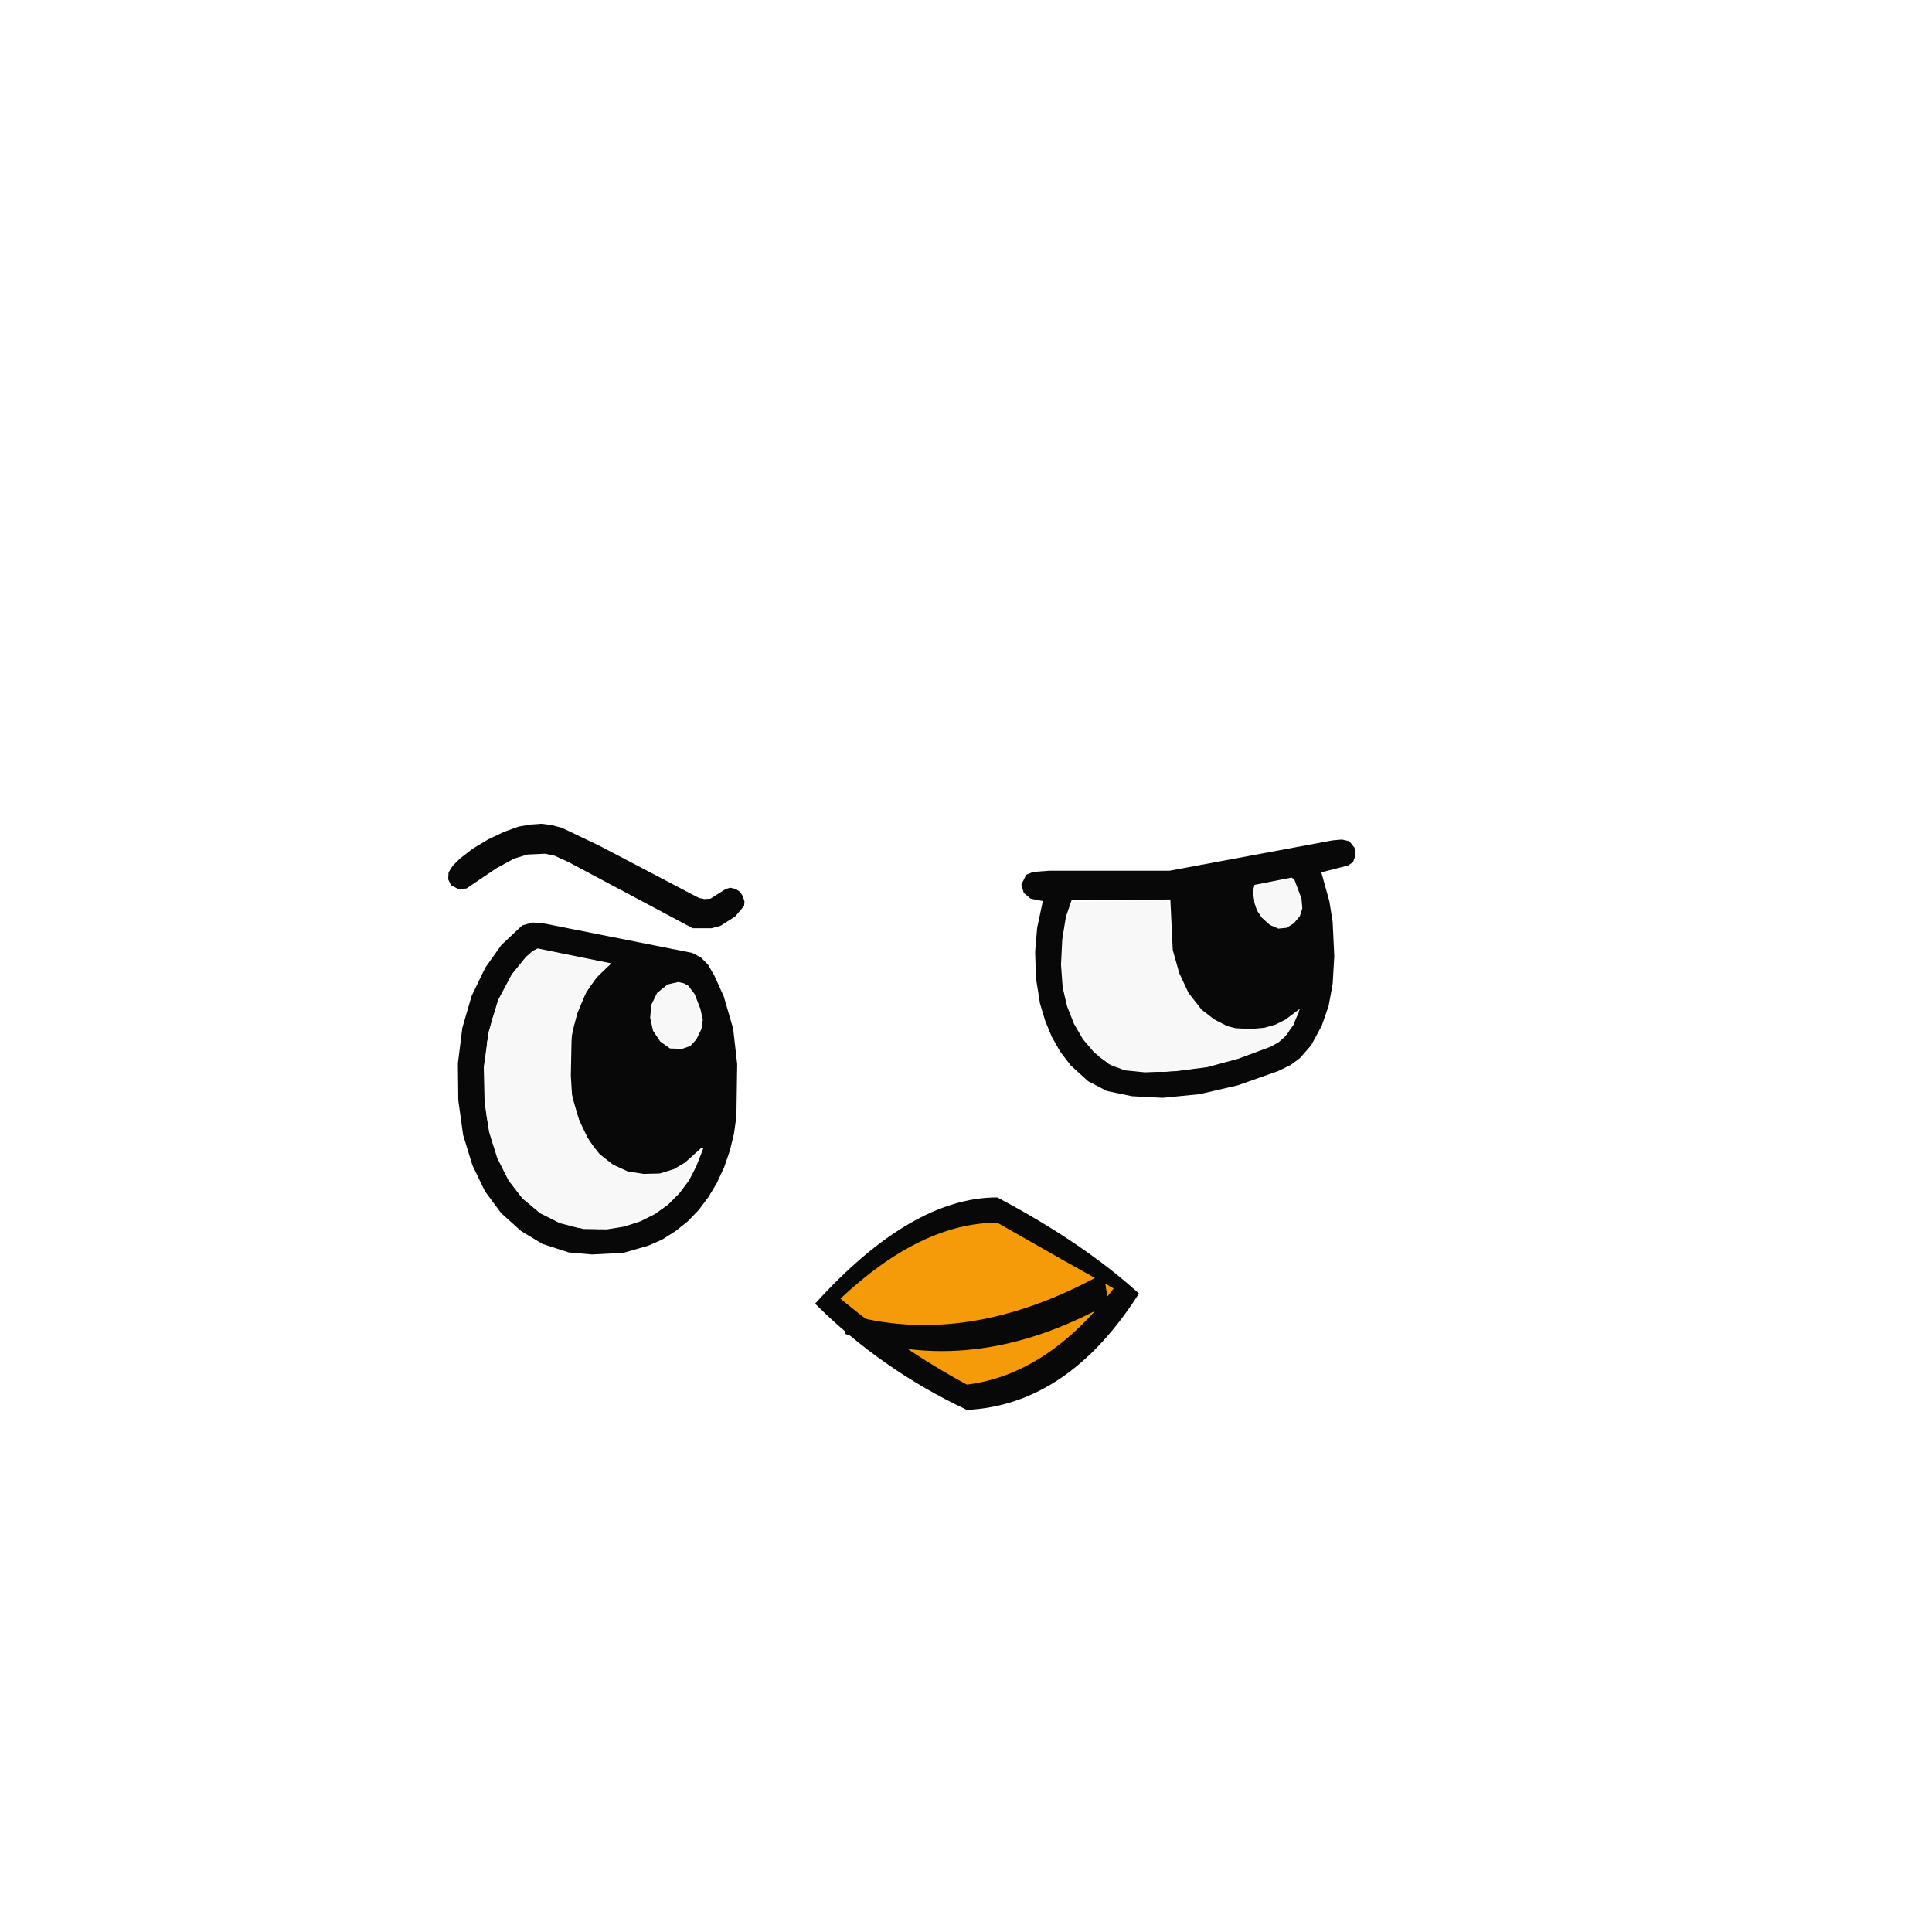
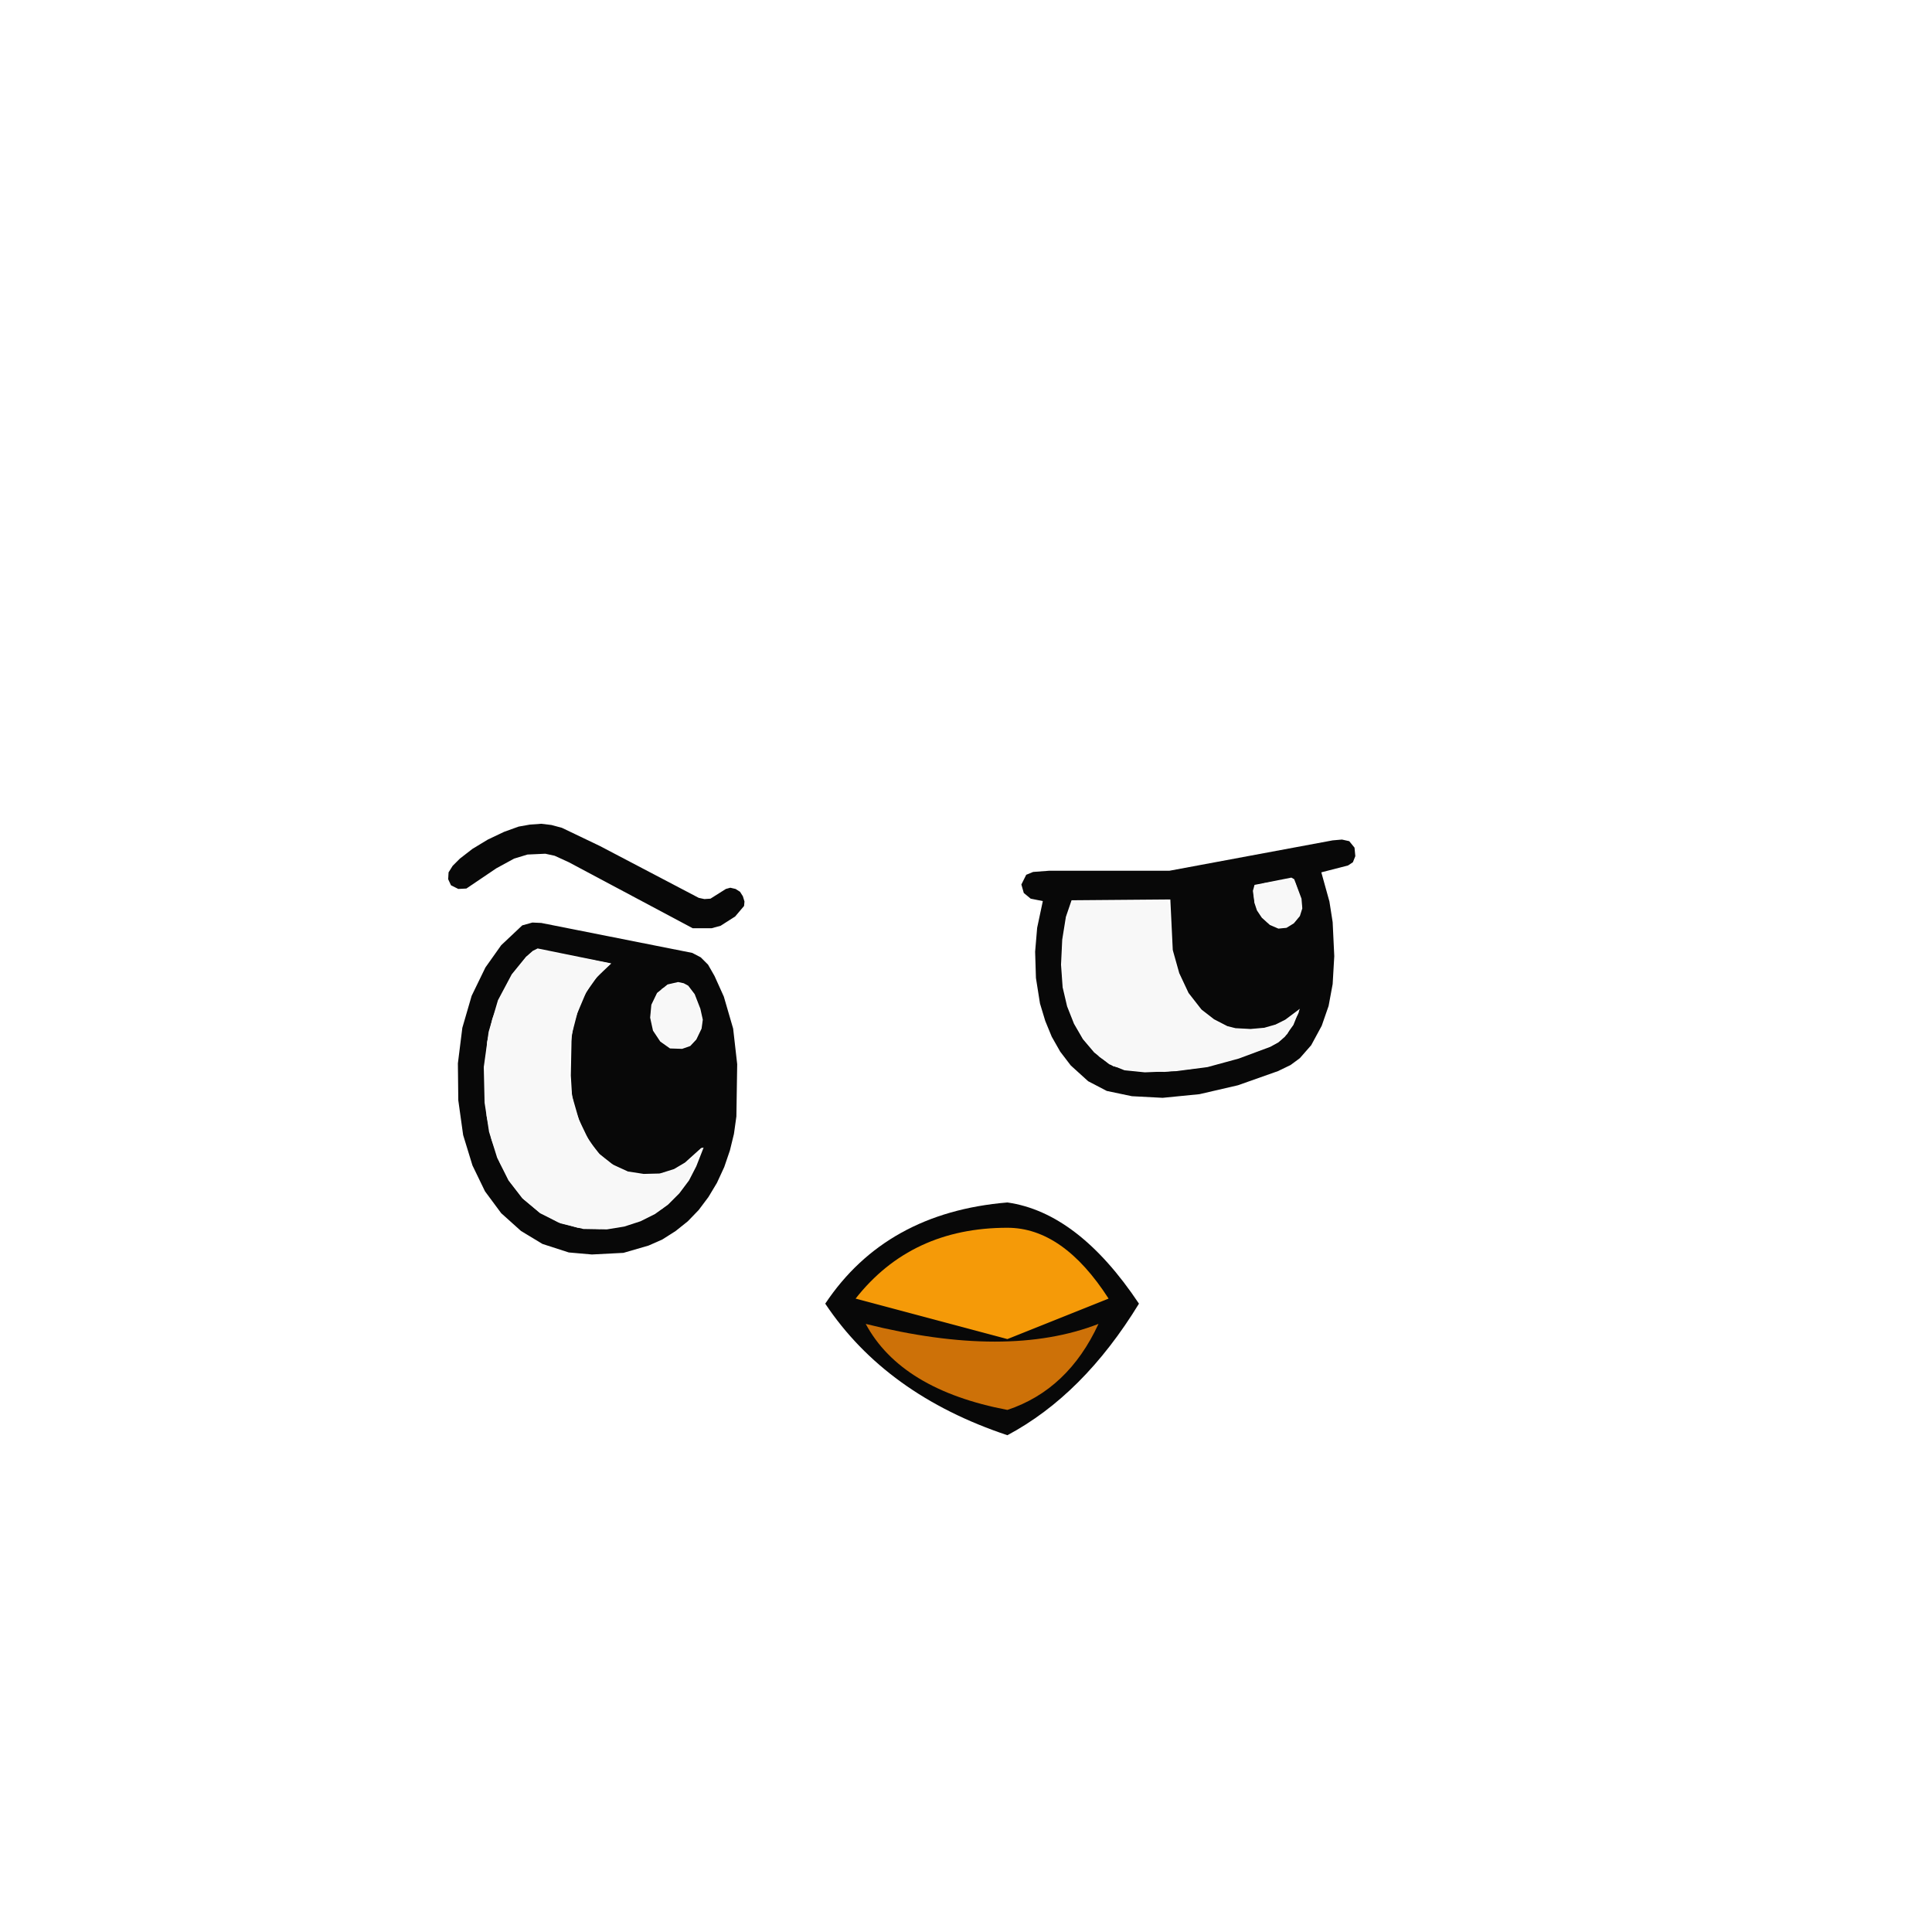
<svg xmlns="http://www.w3.org/2000/svg" viewBox="0 0 420 420">
  <g class="sthings-face" data-face="skeptical">
    <g data-pip-part="eye-0">
      <path fill="#080808" fill-rule="evenodd" d="M113.532 201.169 115.732 200.553 117.668 200.641 150.492 207.153 152.34 208.121 153.924 209.705 155.332 212.169 157.356 216.657 159.38 223.609 160.26 231.353 160.084 242.705 159.556 246.489 158.676 250.097 157.444 253.705 155.86 257.137 154.012 260.217 151.9 263.033 149.524 265.497 146.884 267.609 143.98 269.457 140.988 270.777 135.532 272.361 128.668 272.713 123.652 272.273 117.932 270.425 113.268 267.609 108.956 263.737 105.436 258.985 102.708 253.353 100.684 246.753 99.628 239.185 99.54 231.177 100.508 223.433 102.532 216.481 105.524 210.321 108.956 205.481 113.532 201.169ZM116.876 206.185 115.82 206.713 114.324 208.033 111.244 211.817 108.252 217.449 106.228 224.313 105.172 231.969 105.348 239.713 106.316 246.049 108.076 251.681 110.54 256.609 113.532 260.481 117.404 263.737 121.804 265.937 126.82 267.169 131.924 267.257 135.708 266.641 139.228 265.497 142.396 263.913 145.212 261.889 147.676 259.425 149.788 256.609 151.372 253.529 152.956 249.481 152.428 249.569 148.908 252.737 146.532 254.145 143.452 255.113 139.932 255.201 136.5 254.673 133.244 253.177 130.34 250.889 128.052 247.985 125.852 243.409 124.356 238.217 124.092 233.817 124.268 225.017 125.5 220.265 127.436 215.689 129.812 212.345 132.892 209.441 116.876 206.185ZM112.74 179.697 115.204 179.257 117.668 179.081 119.868 179.345 122.156 179.961 130.428 183.921 151.9 195.185 153.132 195.449 154.452 195.361 157.796 193.249 158.764 192.985 159.908 193.249 160.876 193.865 161.492 194.833 161.844 195.977 161.756 196.945 159.82 199.233 156.652 201.257 154.716 201.785H150.58L123.652 187.441L120.572 186.033L118.548 185.593L114.676 185.769L111.772 186.649L107.9 188.761L101.388 193.161L99.628 193.249L98.044 192.457L97.428 191.137L97.516 189.641L98.396 188.233L99.98 186.649L102.708 184.537L106.052 182.513L109.572 180.841L112.74 179.697ZM149.612 214.281 148.644 213.753 147.412 213.489 145.124 214.017 142.836 215.865 141.604 218.417 141.34 221.233 141.956 224.049 143.54 226.425 145.652 227.921 148.292 228.009 150.052 227.393 151.372 225.985 152.516 223.609 152.78 221.673 152.252 219.297 151.02 216.129 149.612 214.281Z" />
      <path fill="#f8f8f8" fill-rule="evenodd" d="M114.5 207.945 116.7 206.361 132.628 209.441 128.844 213.401 126.38 217.537 124.708 222.641 123.74 228.977 123.828 235.225 124.884 240.857 126.908 246.049 129.724 250.361 132.188 252.561 134.916 254.233 137.82 255.201 140.9 255.465 143.892 255.113 146.62 254.233 148.908 252.913 152.34 250.273 150.228 255.289 147.5 259.425 144.068 262.681 139.756 265.145 135.356 266.553 130.34 267.169 125.588 266.905 121.276 265.673 117.316 263.561 113.884 260.745 110.98 257.049 108.692 252.825 106.844 247.721 105.788 242.617 105.524 234.433 105.876 226.601 107.02 221.497 109.044 216.129 111.684 211.465 114.5 207.945ZM143.98 214.897 146.268 213.841 148.644 214.017 150.14 215.161 151.548 217.801 152.428 220.881 152.34 223.257 151.196 225.897 150.14 227.041 149.084 227.569 146.972 227.833 145.036 227.393 143.276 225.897 142.132 223.873 141.604 221.409 141.78 218.945 142.572 216.657 143.98 214.897Z" />
    </g>
    <g data-pip-part="eye-1">
      <path fill="#080808" fill-rule="evenodd" d="M289.708 182.689 291.732 182.513 293.316 182.865 294.46 184.273 294.636 186.121 294.108 187.441 293.052 188.145 287.244 189.641 289.004 195.977 289.708 200.465 290.06 207.857 289.708 213.929 288.828 218.681 287.332 222.993 285.044 227.217 282.58 230.033 280.556 231.529 277.828 232.849 269.116 235.929 260.756 237.865 252.748 238.657 246.06 238.305 240.604 237.161 236.556 235.049 232.772 231.617 230.484 228.625 228.636 225.369 227.228 221.937 226.084 218.153 225.204 212.609 225.028 206.889 225.468 201.697 226.7 195.889 224.06 195.361 222.564 194.129 222.036 192.281 223.092 190.169 224.588 189.553 228.108 189.289H254.244L289.708 182.689ZM254.42 195.537 232.948 195.713 231.716 199.321 230.924 204.249 230.66 209.705 231.012 214.633 231.98 218.769 233.476 222.553 235.412 225.897 237.876 228.801 241.132 231.353 244.476 232.673 248.876 233.113 255.74 232.849 262.516 231.969 269.292 230.121 276.156 227.569 277.916 226.601 279.324 225.369 281.172 222.817 282.58 219.297 279.412 221.673 277.3 222.729 274.836 223.433 271.844 223.697 268.588 223.521 266.828 223.081 263.924 221.585 261.196 219.473 258.38 215.865 256.356 211.553 254.948 206.537 254.42 195.537ZM281.348 191.137 280.732 190.785 272.724 192.369 272.372 193.689 272.724 196.329 273.252 197.913 274.308 199.497 276.068 201.081 277.916 201.873 279.676 201.697 281.26 200.729 282.58 199.145 283.108 197.473 282.932 195.361 281.348 191.137Z" />
      <path fill="#f8f8f8" fill-rule="evenodd" d="M232.948 196.065 253.892 195.801 254.244 196.945 254.596 205.393 255.828 210.761 258.204 216.129 259.876 218.241 262.076 220.441 264.364 222.113 266.476 223.081 269.116 223.785 271.756 223.961 274.132 223.785 276.508 223.169 279.06 222.025 282.404 219.825 282.228 220.353 279.852 224.753 278.444 226.073 273.78 228.361 267.356 230.561 259.964 232.233 253.1 233.025 246.852 232.849 242.012 231.793 239.02 229.769 236.204 226.689 233.828 222.817 232.068 218.417 231.188 214.017 230.836 208.825 231.276 203.193 232.948 196.065ZM274.748 192.017 280.028 191.137 280.996 191.225 281.524 191.753 282.668 195.009 283.02 197.297 282.316 199.321 280.732 200.905 279.236 201.521 277.212 201.345 275.452 200.465 273.956 198.793 272.724 196.153 272.46 193.425 272.988 192.633 274.748 192.017Z" />
    </g>
    <g data-pip-part="beak">
-       <path fill="#080808" fill-rule="evenodd" d="M177.2 283.405Q198.1 260.305 216.8 260.305Q235.5 270.205 247.6 281.205Q232.2 305.405 210.2 306.505Q191.5 297.705 177.2 283.405Z" />
-       <path fill="#f59a08" fill-rule="evenodd" d="M182.7 282.305Q200.3 265.805 216.8 265.805Q232.2 274.605 242.1 280.105Q227.8 298.805 210.2 301.005Q195.9 293.305 182.7 282.305Z" />
-       <path fill="#080808" fill-rule="evenodd" d="M183.8 285.605Q210.2 293.305 239.9 276.805L241.0 283.405Q211.3 299.905 183.8 290.005V285.605Z" />
+       <path fill="#080808" fill-rule="evenodd" d="M179.4 283.405Q192.6 263.605 219.0 261.405Q234.4 263.605 247.6 283.405Q235.5 303.205 219.0 312.005Q192.6 303.205 179.4 283.405Z" />
+       <path fill="#cd7108" fill-rule="evenodd" d="M188.2 287.805Q219.0 295.505 238.8 287.805Q232.2 302.105 219.0 306.505Q195.9 302.105 188.2 287.805Z" />
+       <path fill="#f59a08" fill-rule="evenodd" d="M186.0 282.305Q198.1 266.905 219.0 266.905Q231.1 266.905 241.0 282.305L219.0 291.105L186.0 282.305Z" />
    </g>
  </g>
</svg>
